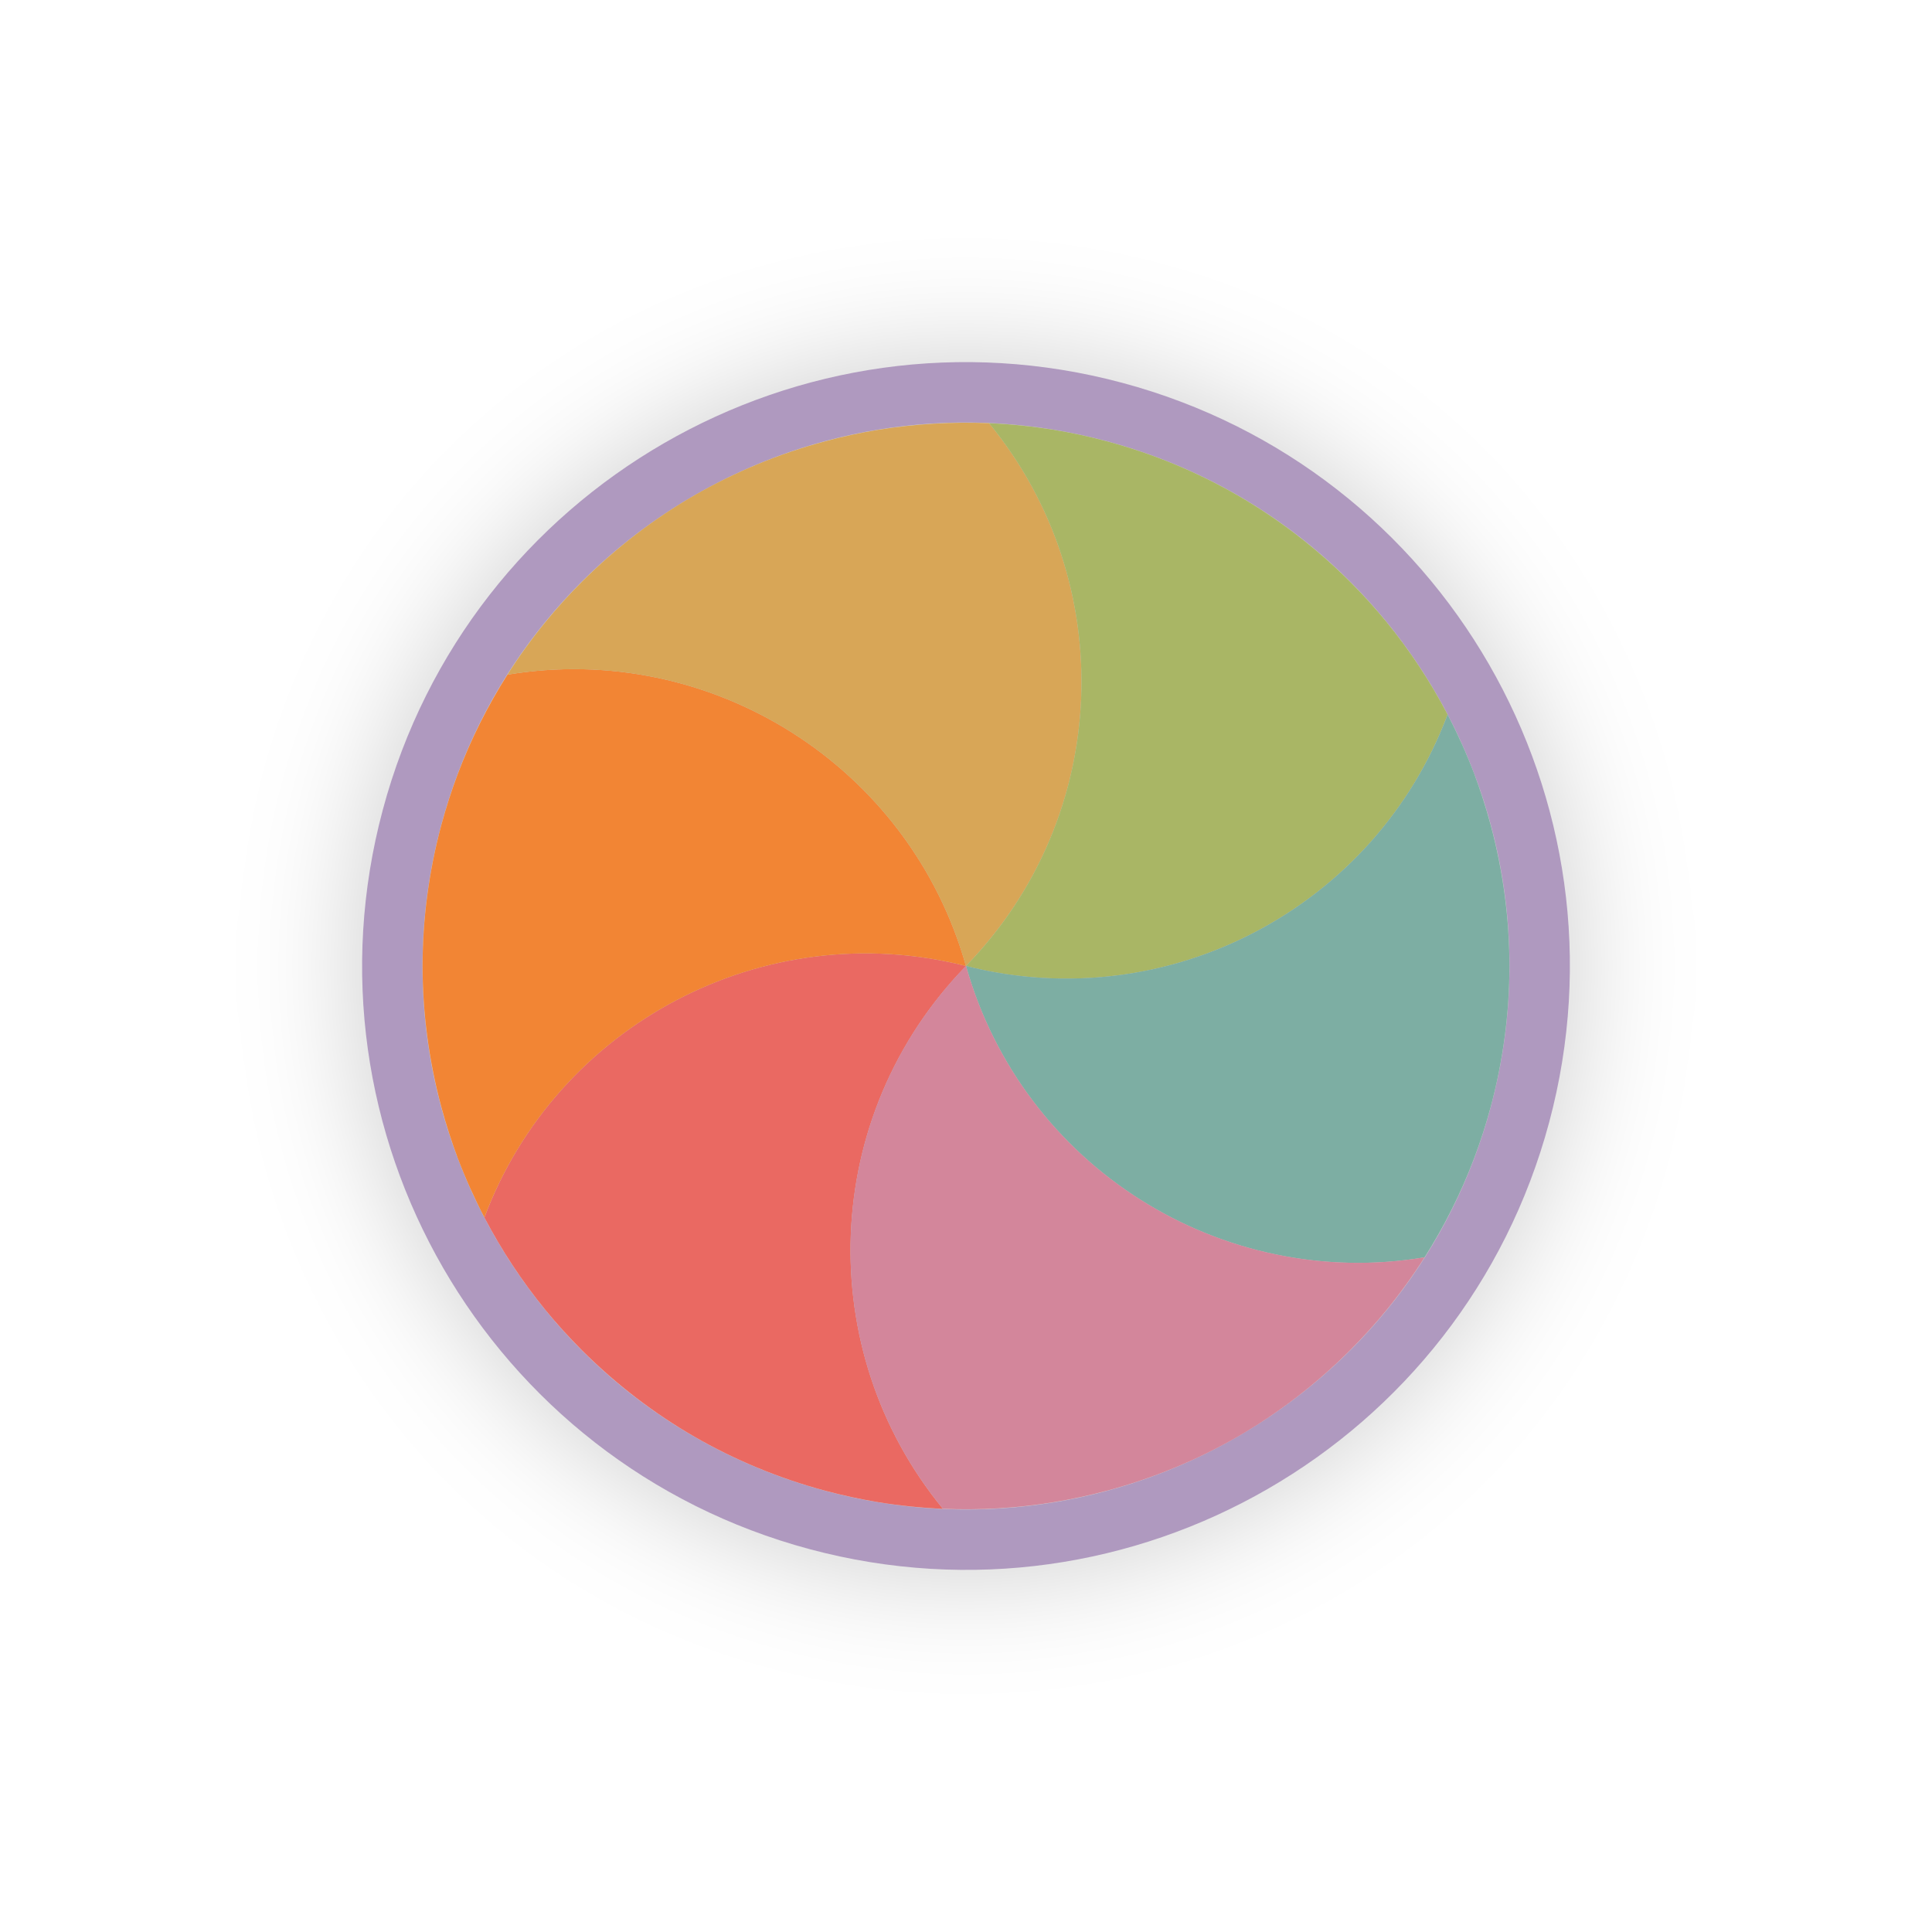
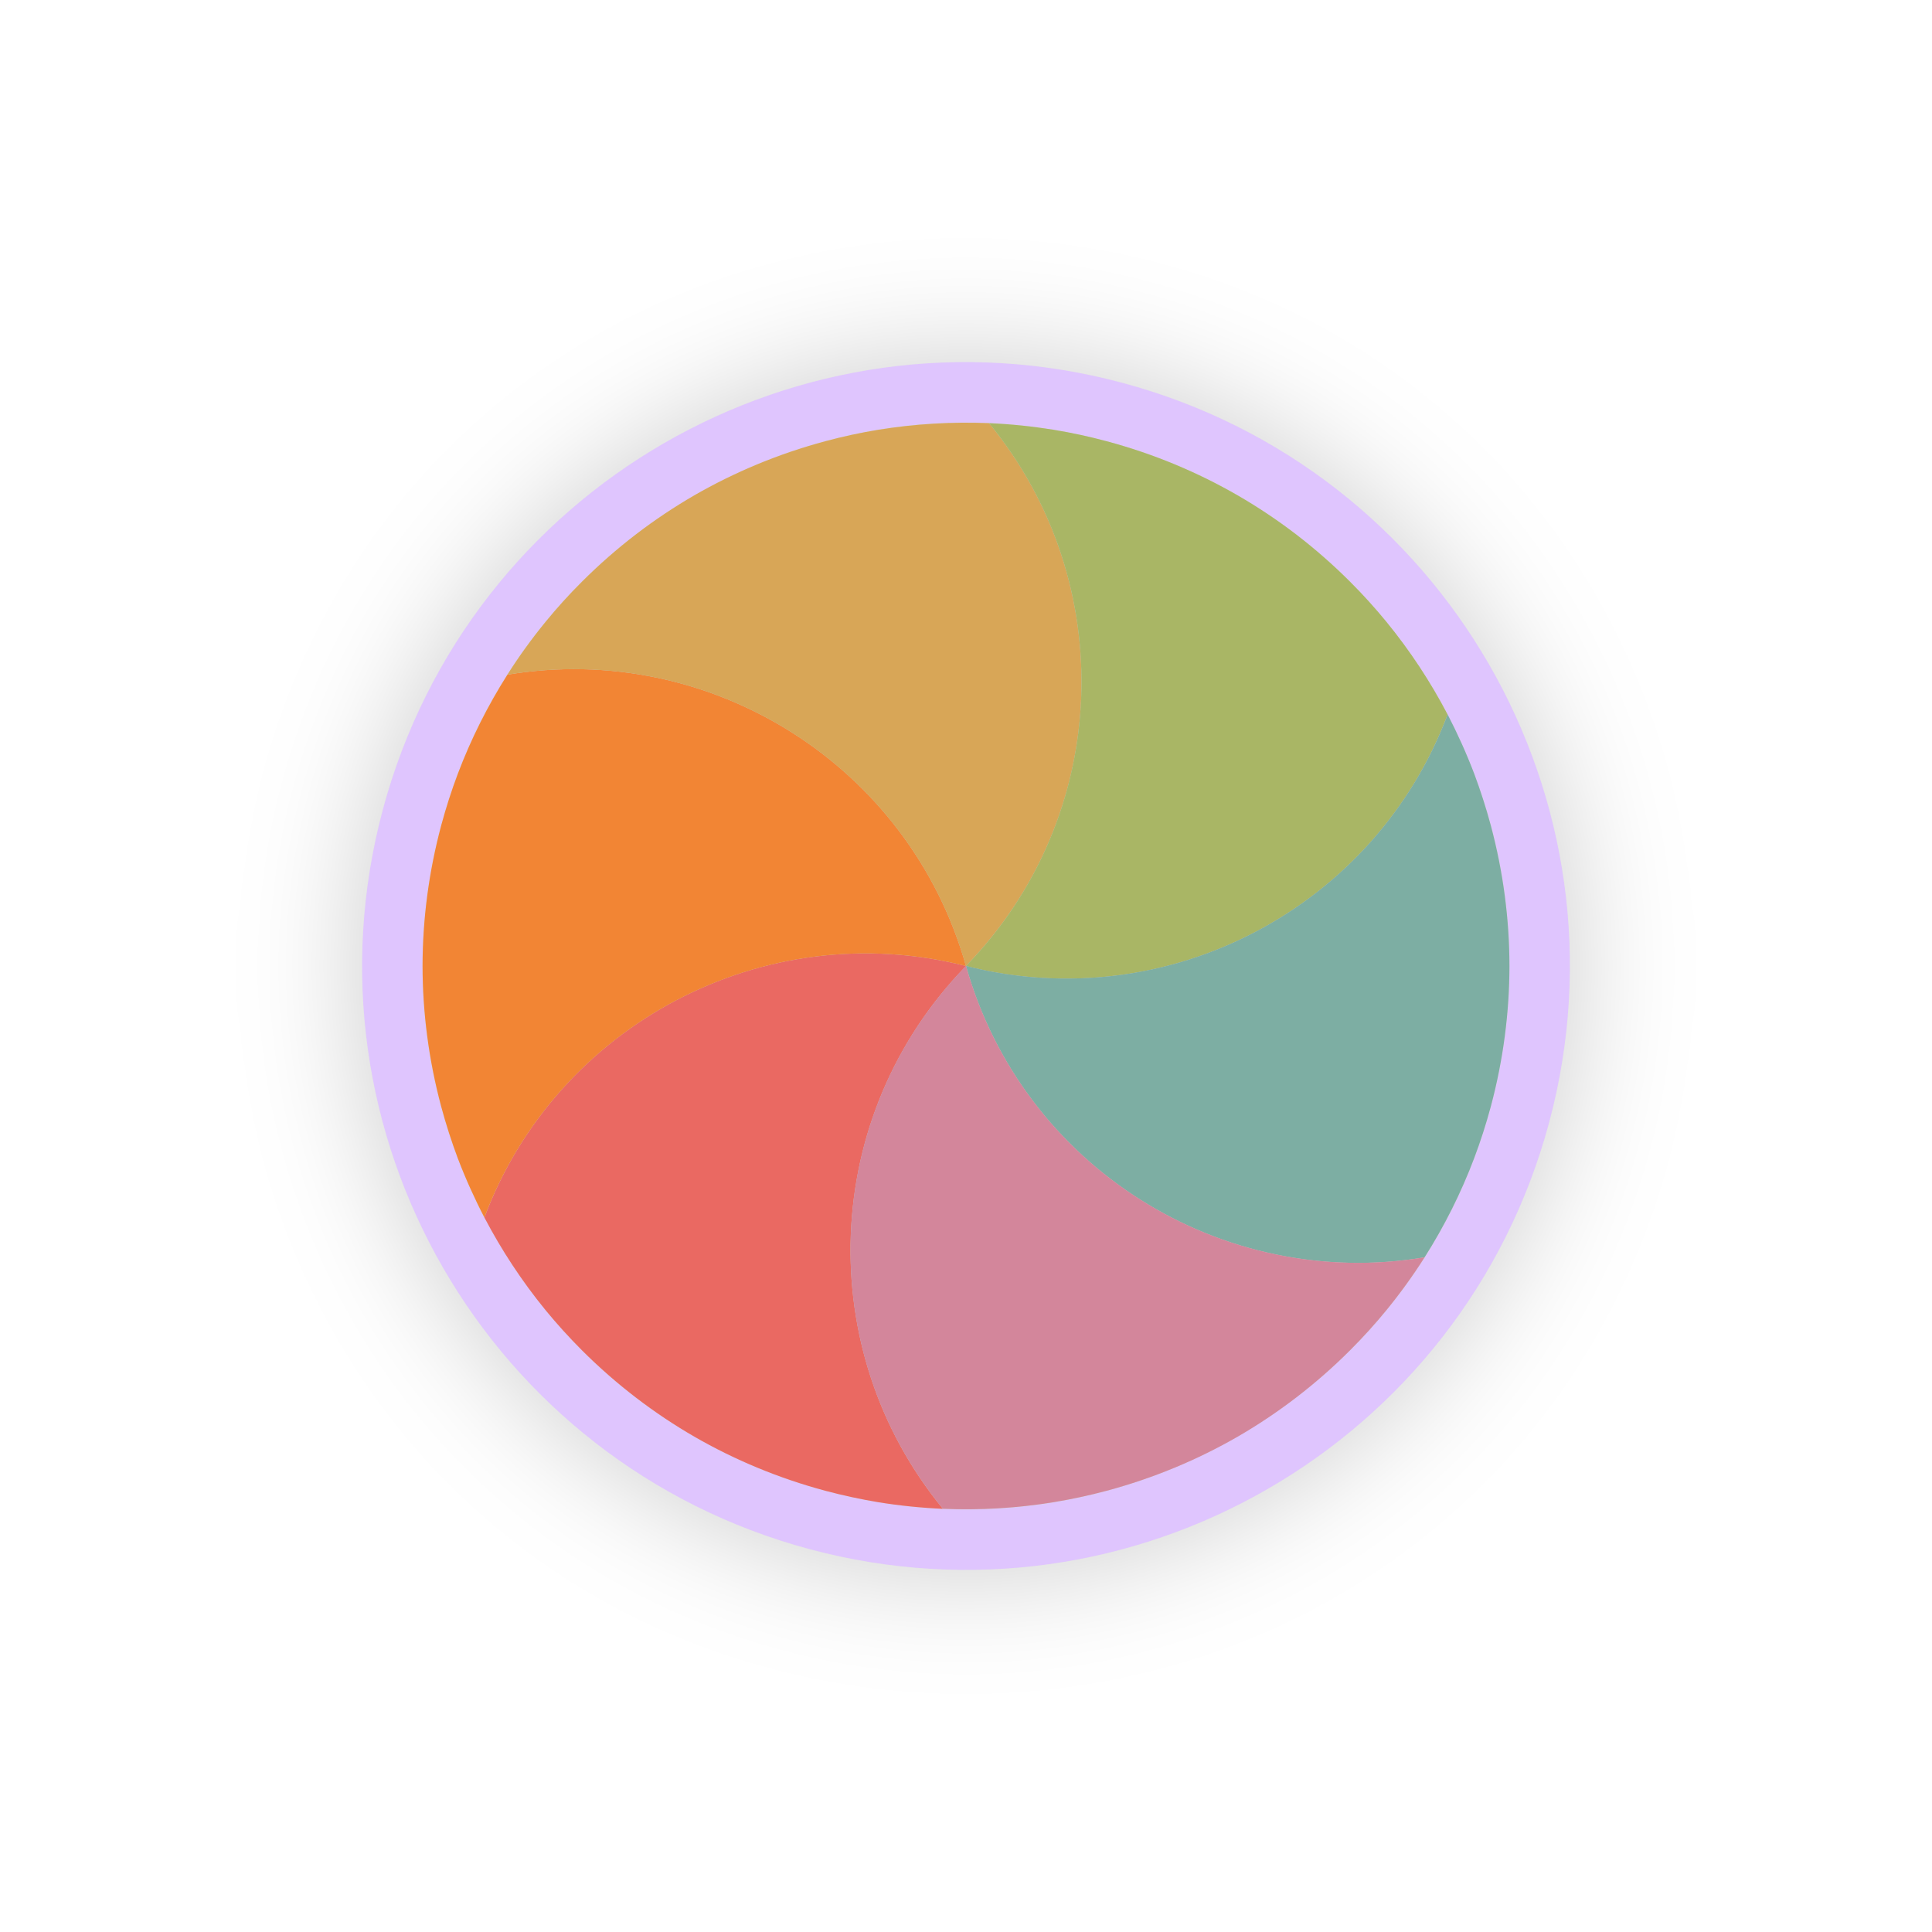
<svg xmlns="http://www.w3.org/2000/svg" width="32" height="32" viewBox="0 0 32 32" fill="none">
  <g filter="url(#filter0_d_182_7433)">
-     <circle cx="16" cy="16" r="9.5" transform="rotate(-165 16 16)" stroke="#AF99BF" stroke-linejoin="round" />
+     <circle cx="16" cy="16" r="9.5" transform="rotate(-165 16 16)" stroke="#DFC5FE" stroke-linejoin="round" />
    <path d="M15.619 24.991C15.262 24.975 14.905 24.939 14.551 24.882C14.258 24.833 13.964 24.77 13.671 24.692C12.893 24.483 12.166 24.179 11.5 23.795C10.834 23.41 10.207 22.932 9.637 22.363C9.423 22.148 9.221 21.926 9.033 21.696C8.645 21.221 8.307 20.707 8.023 20.165C9.218 16.977 12.643 15.147 16.001 16C13.584 18.481 13.457 22.362 15.619 24.991Z" fill="#EA6962" />
    <path d="M8.023 20.165C7.858 19.848 7.711 19.521 7.583 19.186C7.479 18.908 7.387 18.622 7.308 18.329C7.1 17.551 7 16.769 6.999 16C7 15.231 7.1 14.449 7.308 13.671C7.387 13.378 7.479 13.092 7.584 12.814C7.801 12.241 8.077 11.691 8.405 11.174C11.763 10.616 15.06 12.666 16 16C12.643 15.148 9.219 16.978 8.023 20.165Z" fill="#F28534" />
    <path d="M8.404 11.175C8.596 10.872 8.806 10.582 9.033 10.304C9.221 10.074 9.422 9.851 9.637 9.637C10.207 9.067 10.834 8.59 11.499 8.205C12.166 7.821 12.893 7.516 13.671 7.308C13.964 7.229 14.257 7.166 14.55 7.118C15.156 7.02 15.77 6.984 16.382 7.009C18.544 9.638 18.417 13.519 15.999 16C15.059 12.667 11.762 10.616 8.404 11.175Z" fill="#D8A657" />
    <path d="M16.381 7.009C16.738 7.024 17.095 7.061 17.449 7.118C17.742 7.166 18.036 7.229 18.329 7.308C19.107 7.516 19.834 7.821 20.5 8.205C21.166 8.59 21.793 9.067 22.363 9.637C22.577 9.851 22.779 10.074 22.967 10.304C23.355 10.779 23.693 11.292 23.977 11.835C22.782 15.022 19.357 16.853 15.999 16C18.416 13.518 18.544 9.638 16.381 7.009Z" fill="#A9B665" />
    <path d="M23.977 11.834C24.142 12.152 24.289 12.479 24.417 12.814C24.521 13.092 24.613 13.378 24.692 13.671C24.9 14.449 25 15.23 25.001 16C25 16.769 24.9 17.551 24.692 18.329C24.613 18.622 24.521 18.907 24.416 19.185C24.199 19.759 23.923 20.309 23.595 20.826C20.237 21.384 16.94 19.333 16 15.999C19.357 16.852 22.782 15.021 23.977 11.834Z" fill="#7DAEA3" />
    <path d="M23.596 20.825C23.404 21.127 23.194 21.418 22.967 21.696C22.779 21.926 22.578 22.148 22.363 22.363C21.794 22.932 21.166 23.41 20.501 23.795C19.834 24.179 19.107 24.483 18.329 24.692C18.036 24.77 17.743 24.833 17.45 24.881C16.844 24.98 16.23 25.016 15.618 24.99C13.456 22.362 13.583 18.48 16 15.999C16.941 19.333 20.238 21.384 23.596 20.825Z" fill="#D3869B" />
  </g>
  <defs>
    <filter id="filter0_d_182_7433" x="-2" y="-2" width="36" height="36" filterUnits="userSpaceOnUse" color-interpolation-filters="sRGB">
      <feFlood flood-opacity="0" result="BackgroundImageFix" />
      <feColorMatrix in="SourceAlpha" type="matrix" values="0 0 0 0 0 0 0 0 0 0 0 0 0 0 0 0 0 0 127 0" result="hardAlpha" />
      <feOffset />
      <feGaussianBlur stdDeviation="1" />
      <feColorMatrix type="matrix" values="0 0 0 0 0 0 0 0 0 0 0 0 0 0 0 0 0 0 0.2 0" />
      <feBlend mode="normal" in2="BackgroundImageFix" result="effect1_dropShadow_182_7433" />
      <feBlend mode="normal" in="SourceGraphic" in2="effect1_dropShadow_182_7433" result="shape" />
    </filter>
  </defs>
</svg>
